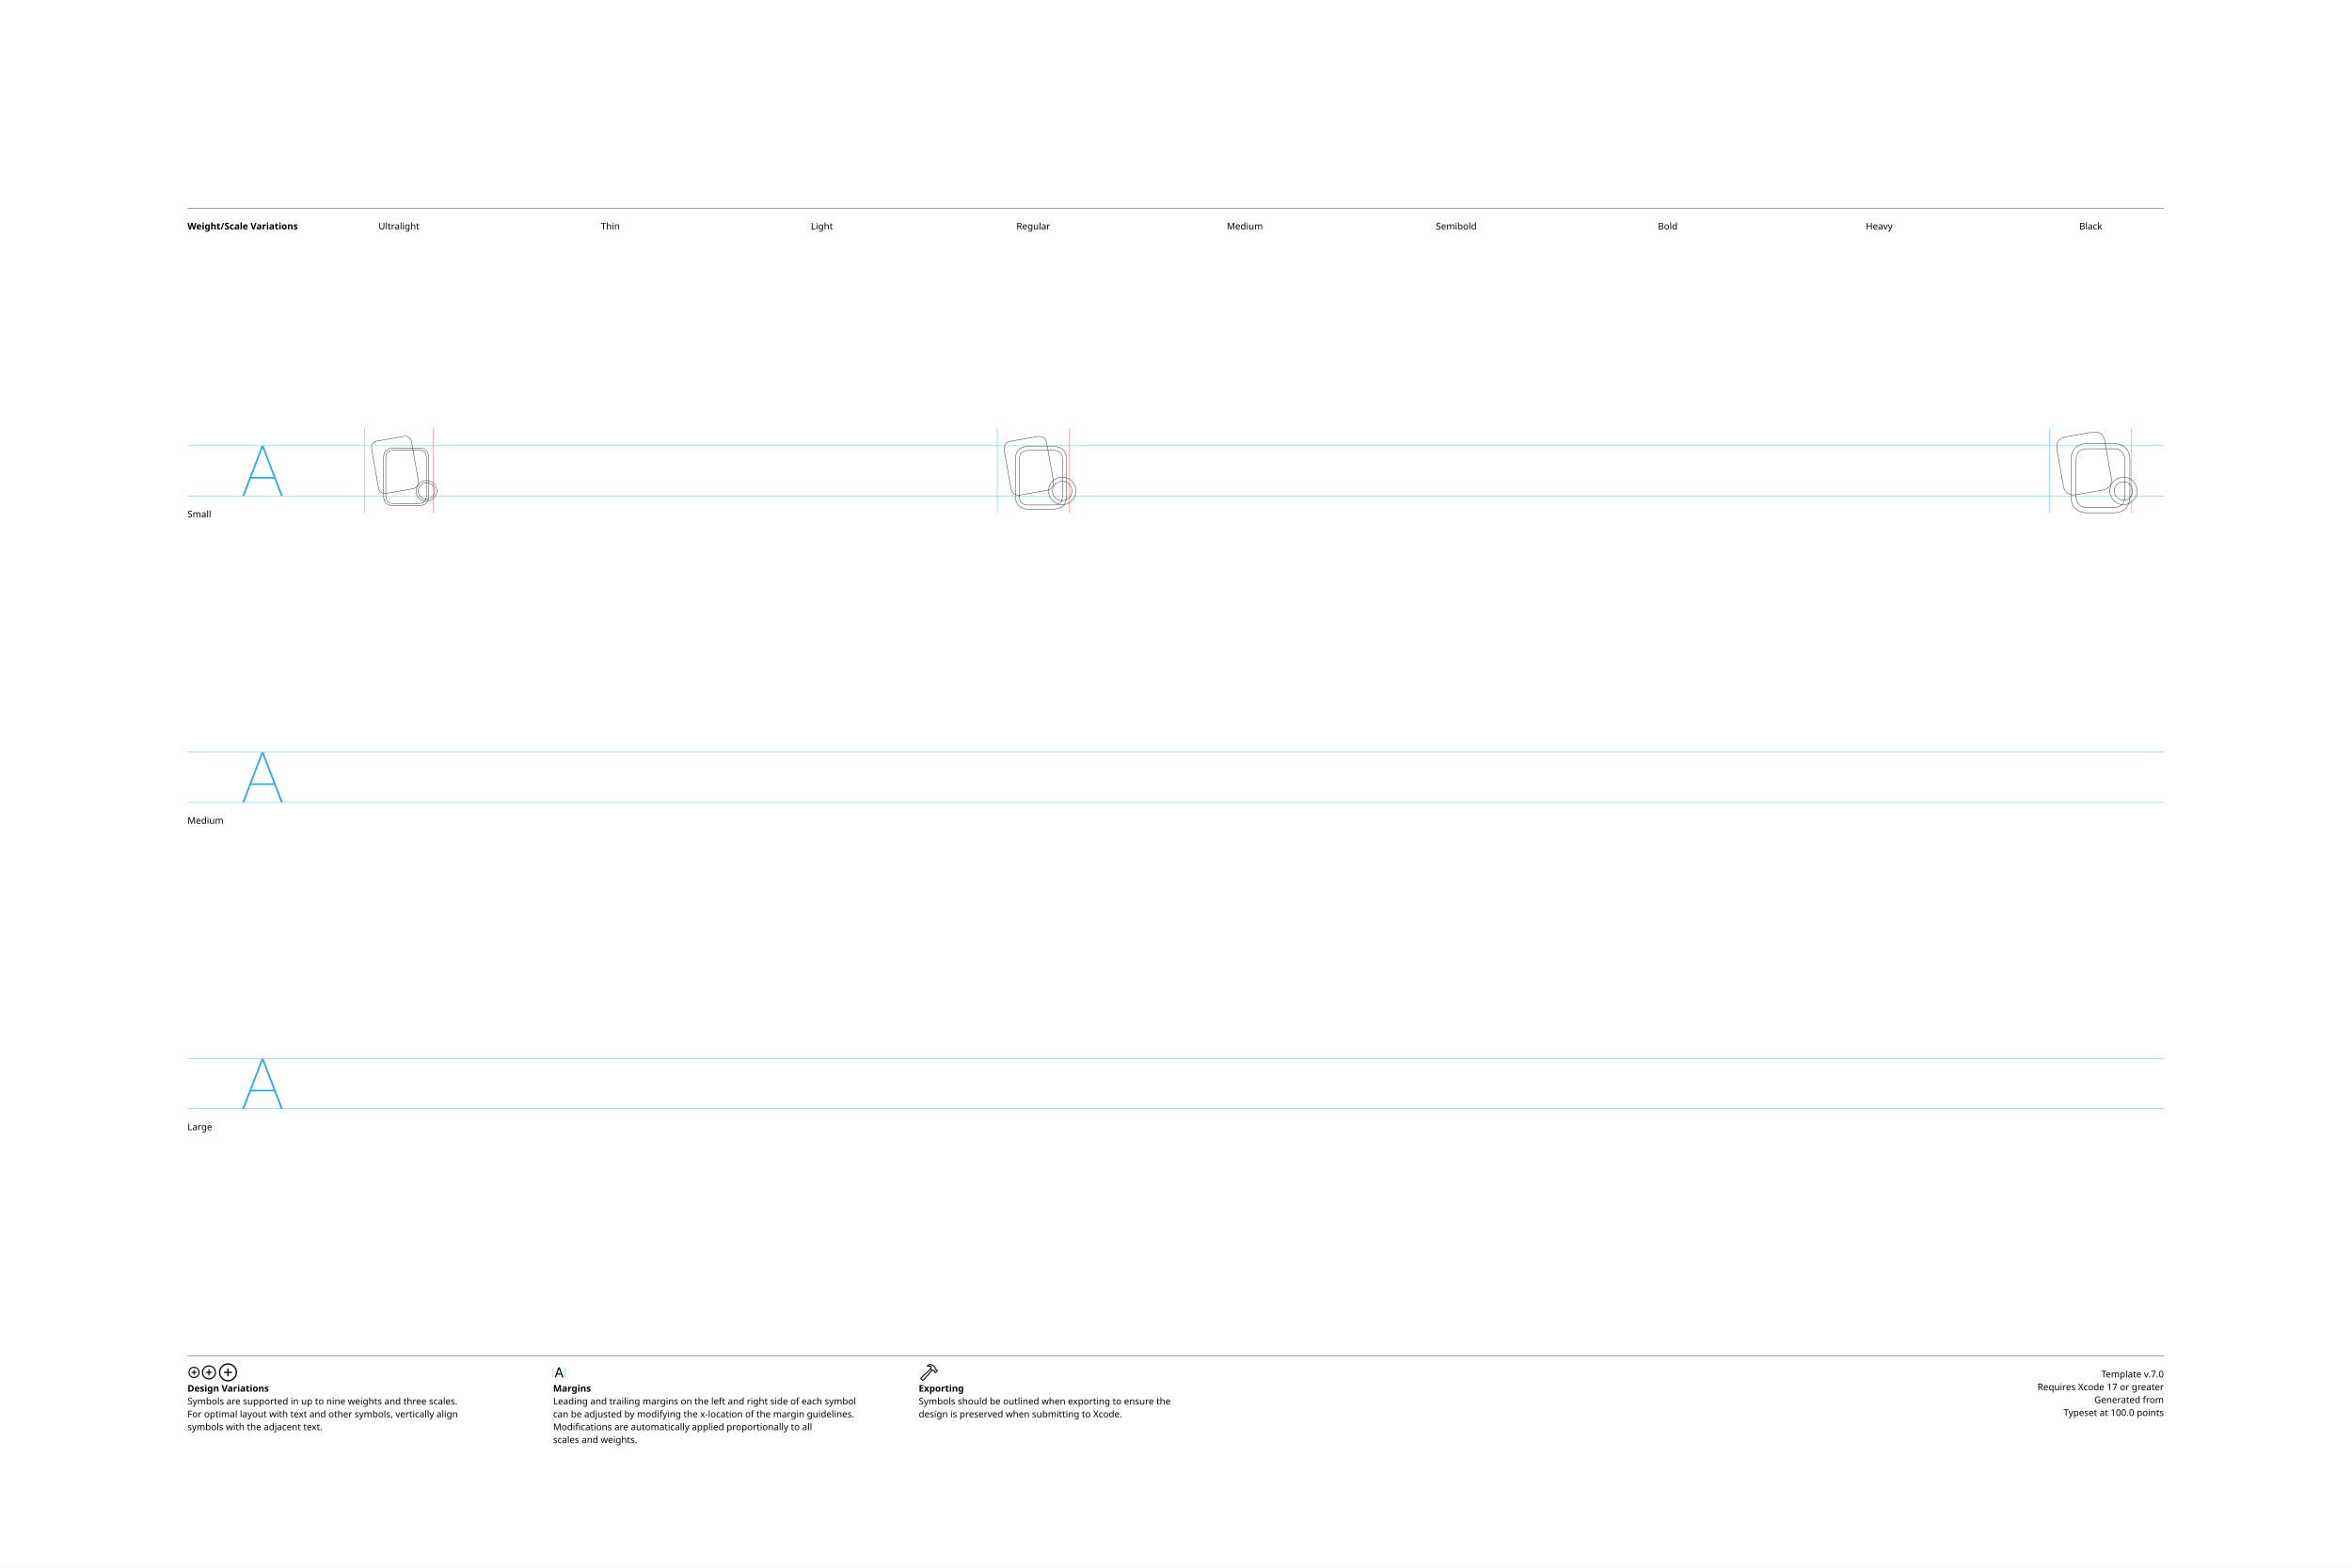
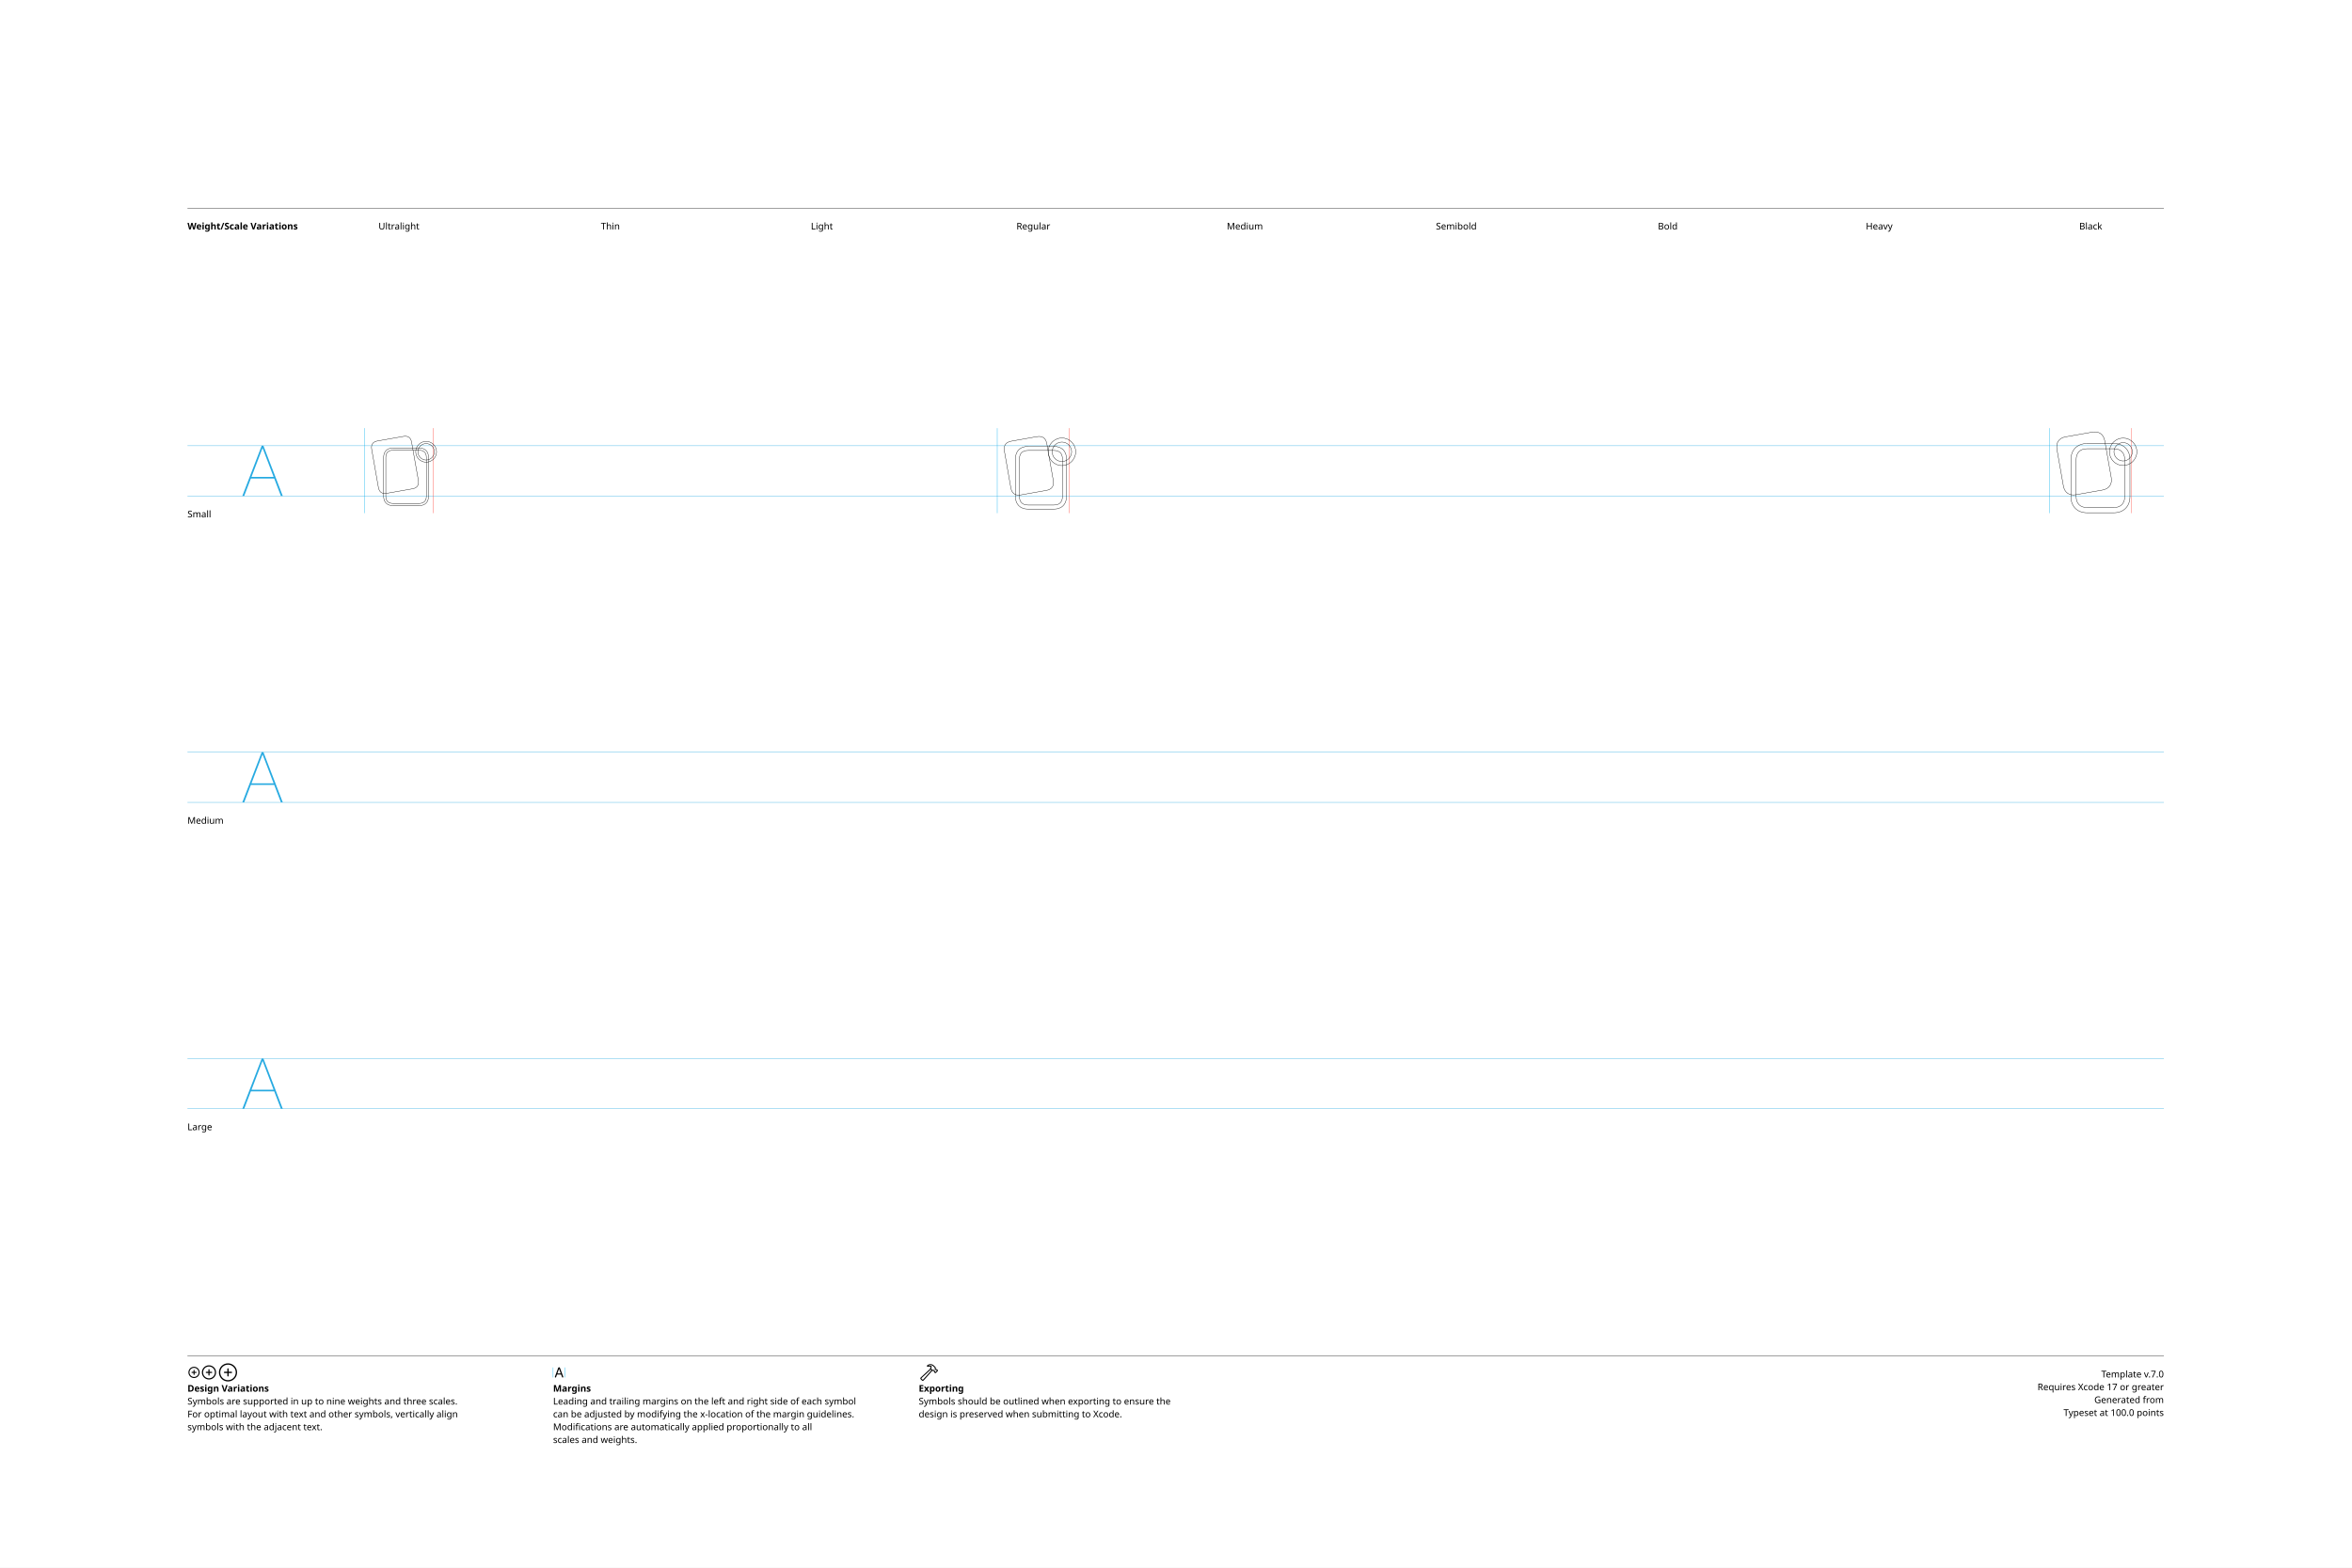
<svg xmlns="http://www.w3.org/2000/svg" version="1.1" viewBox="0 0 3300 2200">
  <style>.defaults {-sfsymbols-variable-value-mode:color;-sfsymbols-draw-reverses-motion-groups:true}

- .monochrome-0 {-sfsymbols-motion-group:1;-sfsymbols-layer-tags:-7c78c078d57daa24 1b7d2e59993ec39b rectangle.portrait.on.rectangle.portrait.angled.fill}
- .monochrome-1 {opacity:0.0;-sfsymbols-clear-behind:true;-sfsymbols-motion-group:1;-sfsymbols-layer-tags:-7c78c078d57daa24 1b7d2e59993ec39b rectangle.portrait.on.rectangle.portrait.angled.fill}
- .monochrome-2 {-sfsymbols-motion-group:1;-sfsymbols-layer-tags:-7c78c078d57daa24 1b7d2e59993ec39b rectangle.portrait.on.rectangle.portrait.angled.fill}
- .monochrome-3 {opacity:0.0;-sfsymbols-clear-behind:true;-sfsymbols-motion-group:0;-sfsymbols-layer-tags:-7c78c078d57daa24 _badge badge}
- .monochrome-4 {-sfsymbols-motion-group:0;-sfsymbols-always-pulses:true;-sfsymbols-layer-tags:-7c78c078d57daa24 _badge badge}
+ .monochrome-0 {-sfsymbols-motion-group:1;-sfsymbols-layer-tags:16c03013b7da83cd 1b7d2e59993ec39b rectangle.portrait.on.rectangle.portrait.angled.fill}
+ .monochrome-1 {opacity:0.0;-sfsymbols-clear-behind:true;-sfsymbols-motion-group:1;-sfsymbols-layer-tags:16c03013b7da83cd 1b7d2e59993ec39b rectangle.portrait.on.rectangle.portrait.angled.fill}
+ .monochrome-2 {-sfsymbols-motion-group:1;-sfsymbols-layer-tags:16c03013b7da83cd 1b7d2e59993ec39b rectangle.portrait.on.rectangle.portrait.angled.fill}
+ .monochrome-3 {opacity:0.0;-sfsymbols-clear-behind:true;-sfsymbols-motion-group:0;-sfsymbols-layer-tags:16c03013b7da83cd _badge badge}
+ .monochrome-4 {-sfsymbols-motion-group:0;-sfsymbols-always-pulses:true;-sfsymbols-layer-tags:16c03013b7da83cd _badge badge}

- .multicolor-0:tintColor {-sfsymbols-motion-group:1;-sfsymbols-layer-tags:-7c78c078d57daa24 1b7d2e59993ec39b rectangle.portrait.on.rectangle.portrait.angled.fill}
- .multicolor-1:tintColor {opacity:0.0;-sfsymbols-clear-behind:true;-sfsymbols-motion-group:1;-sfsymbols-layer-tags:-7c78c078d57daa24 1b7d2e59993ec39b rectangle.portrait.on.rectangle.portrait.angled.fill}
- .multicolor-2:tintColor {-sfsymbols-motion-group:1;-sfsymbols-layer-tags:-7c78c078d57daa24 1b7d2e59993ec39b rectangle.portrait.on.rectangle.portrait.angled.fill}
- .multicolor-3:tintColor {opacity:0.0;-sfsymbols-clear-behind:true;-sfsymbols-motion-group:0;-sfsymbols-layer-tags:-7c78c078d57daa24 _badge badge}
- .multicolor-4:systemRedColor {-sfsymbols-motion-group:0;-sfsymbols-always-pulses:true;-sfsymbols-layer-tags:-7c78c078d57daa24 _badge badge}
+ .multicolor-0:tintColor {-sfsymbols-motion-group:1;-sfsymbols-layer-tags:16c03013b7da83cd 1b7d2e59993ec39b rectangle.portrait.on.rectangle.portrait.angled.fill}
+ .multicolor-1:tintColor {opacity:0.0;-sfsymbols-clear-behind:true;-sfsymbols-motion-group:1;-sfsymbols-layer-tags:16c03013b7da83cd 1b7d2e59993ec39b rectangle.portrait.on.rectangle.portrait.angled.fill}
+ .multicolor-2:tintColor {-sfsymbols-motion-group:1;-sfsymbols-layer-tags:16c03013b7da83cd 1b7d2e59993ec39b rectangle.portrait.on.rectangle.portrait.angled.fill}
+ .multicolor-3:tintColor {opacity:0.0;-sfsymbols-clear-behind:true;-sfsymbols-motion-group:0;-sfsymbols-layer-tags:16c03013b7da83cd _badge badge}
+ .multicolor-4:systemRedColor {-sfsymbols-motion-group:0;-sfsymbols-always-pulses:true;-sfsymbols-layer-tags:16c03013b7da83cd _badge badge}

- .hierarchical-0:secondary {-sfsymbols-motion-group:1;-sfsymbols-layer-tags:-7c78c078d57daa24 1b7d2e59993ec39b rectangle.portrait.on.rectangle.portrait.angled.fill}
- .hierarchical-1:primary {opacity:0.0;-sfsymbols-clear-behind:true;-sfsymbols-motion-group:1;-sfsymbols-layer-tags:-7c78c078d57daa24 1b7d2e59993ec39b rectangle.portrait.on.rectangle.portrait.angled.fill}
- .hierarchical-2:secondary {-sfsymbols-motion-group:1;-sfsymbols-layer-tags:-7c78c078d57daa24 1b7d2e59993ec39b rectangle.portrait.on.rectangle.portrait.angled.fill}
- .hierarchical-3:primary {opacity:0.0;-sfsymbols-clear-behind:true;-sfsymbols-motion-group:0;-sfsymbols-layer-tags:-7c78c078d57daa24 _badge badge}
- .hierarchical-4:primary {-sfsymbols-motion-group:0;-sfsymbols-always-pulses:true;-sfsymbols-layer-tags:-7c78c078d57daa24 _badge badge}
+ .hierarchical-0:secondary {-sfsymbols-motion-group:1;-sfsymbols-layer-tags:16c03013b7da83cd 1b7d2e59993ec39b rectangle.portrait.on.rectangle.portrait.angled.fill}
+ .hierarchical-1:primary {opacity:0.0;-sfsymbols-clear-behind:true;-sfsymbols-motion-group:1;-sfsymbols-layer-tags:16c03013b7da83cd 1b7d2e59993ec39b rectangle.portrait.on.rectangle.portrait.angled.fill}
+ .hierarchical-2:secondary {-sfsymbols-motion-group:1;-sfsymbols-layer-tags:16c03013b7da83cd 1b7d2e59993ec39b rectangle.portrait.on.rectangle.portrait.angled.fill}
+ .hierarchical-3:primary {opacity:0.0;-sfsymbols-clear-behind:true;-sfsymbols-motion-group:0;-sfsymbols-layer-tags:16c03013b7da83cd _badge badge}
+ .hierarchical-4:primary {-sfsymbols-motion-group:0;-sfsymbols-always-pulses:true;-sfsymbols-layer-tags:16c03013b7da83cd _badge badge}

.SFSymbolsPreviewWireframe {fill:none;opacity:1.0;stroke:black;stroke-width:0.5}
</style>
  <g id="Notes">
    <rect height="2200" id="artboard" style="fill:white;opacity:1" width="3300" x="0" y="0" />
    <line style="fill:none;stroke:black;opacity:1;stroke-width:0.5;" x1="263" x2="3036" y1="292" y2="292" />
    <text style="stroke:none;fill:black;font-family:sans-serif;font-size:13;font-weight:bold;" transform="matrix(1 0 0 1 263 322)">Weight/Scale Variations</text>
    <text style="stroke:none;fill:black;font-family:sans-serif;font-size:13;text-anchor:middle;" transform="matrix(1 0 0 1 559.711 322)">Ultralight</text>
    <text style="stroke:none;fill:black;font-family:sans-serif;font-size:13;text-anchor:middle;" transform="matrix(1 0 0 1 856.422 322)">Thin</text>
    <text style="stroke:none;fill:black;font-family:sans-serif;font-size:13;text-anchor:middle;" transform="matrix(1 0 0 1 1153.13 322)">Light</text>
    <text style="stroke:none;fill:black;font-family:sans-serif;font-size:13;text-anchor:middle;" transform="matrix(1 0 0 1 1449.84 322)">Regular</text>
    <text style="stroke:none;fill:black;font-family:sans-serif;font-size:13;text-anchor:middle;" transform="matrix(1 0 0 1 1746.56 322)">Medium</text>
    <text style="stroke:none;fill:black;font-family:sans-serif;font-size:13;text-anchor:middle;" transform="matrix(1 0 0 1 2043.27 322)">Semibold</text>
    <text style="stroke:none;fill:black;font-family:sans-serif;font-size:13;text-anchor:middle;" transform="matrix(1 0 0 1 2339.98 322)">Bold</text>
    <text style="stroke:none;fill:black;font-family:sans-serif;font-size:13;text-anchor:middle;" transform="matrix(1 0 0 1 2636.69 322)">Heavy</text>
    <text style="stroke:none;fill:black;font-family:sans-serif;font-size:13;text-anchor:middle;" transform="matrix(1 0 0 1 2933.4 322)">Black</text>
    <line style="fill:none;stroke:black;opacity:1;stroke-width:0.5;" x1="263" x2="3036" y1="1903" y2="1903" />
    <g transform="matrix(0.2 0 0 0.2 263 1933)">
      <path d="m46.24 4.15c21.777 0 39.453-17.627 39.453-39.404s-17.676-39.404-39.453-39.404c-21.729 0-39.404 17.627-39.404 39.404s17.676 39.404 39.404 39.404Zm0-7.422c-17.676 0-31.934-14.307-31.934-31.982s14.258-31.982 31.934-31.982 31.982 14.307 31.982 31.982-14.307 31.982-31.982 31.982Zm3.613-17.773v-28.467c0-2.246-1.465-3.76-3.711-3.76-2.148 0-3.613 1.514-3.613 3.76v28.467c0 2.197 1.465 3.711 3.613 3.711 2.246 0 3.711-1.514 3.711-3.711Zm-17.822-10.596h28.418c2.197 0 3.711-1.465 3.711-3.613 0-2.197-1.514-3.711-3.711-3.711h-28.418c-2.246 0-3.76 1.514-3.76 3.711 0 2.148 1.514 3.613 3.76 3.613Z" />
    </g>
    <g transform="matrix(0.2 0 0 0.2 281.506 1933)">
      <path d="m58.545 14.551c27.49 0 49.805-22.314 49.805-49.805s-22.314-49.805-49.805-49.805-49.805 22.314-49.805 49.805 22.314 49.805 49.805 49.805Zm0-8.301c-22.949 0-41.504-18.555-41.504-41.504s18.555-41.504 41.504-41.504 41.504 18.555 41.504 41.504-18.555 41.504-41.504 41.504Zm4.053-23.096v-36.914c0-2.49-1.709-4.199-4.15-4.199-2.393 0-4.053 1.709-4.053 4.199v36.914c0 2.441 1.66 4.15 4.053 4.15 2.441 0 4.15-1.66 4.15-4.15Zm-22.559-14.404h36.963c2.441 0 4.15-1.611 4.15-4.004 0-2.441-1.709-4.15-4.15-4.15h-36.963c-2.49 0-4.15 1.709-4.15 4.15 0 2.393 1.66 4.004 4.15 4.004Z" />
    </g>
    <g transform="matrix(0.2 0 0 0.2 304.924 1933)">
      <path d="m74.853 28.32c35.107 0 63.623-28.467 63.623-63.574s-28.516-63.623-63.623-63.623-63.574 28.516-63.574 63.623 28.467 63.574 63.574 63.574Zm0-9.082c-30.127 0-54.492-24.365-54.492-54.492s24.365-54.492 54.492-54.492 54.492 24.365 54.492 54.492-24.365 54.492-54.492 54.492Zm4.443-30.322v-48.486c0-2.734-1.855-4.639-4.541-4.639-2.588 0-4.443 1.904-4.443 4.639v48.486c0 2.686 1.855 4.59 4.443 4.59 2.686 0 4.541-1.855 4.541-4.59Zm-28.711-19.775h48.486c2.686 0 4.59-1.807 4.59-4.395 0-2.734-1.855-4.59-4.59-4.59h-48.486c-2.734 0-4.59 1.855-4.59 4.59 0 2.588 1.855 4.395 4.59 4.395Z" />
    </g>
    <text style="stroke:none;fill:black;font-family:sans-serif;font-size:13;font-weight:bold;" transform="matrix(1 0 0 1 263 1953)">Design Variations</text>
    <text style="stroke:none;fill:black;font-family:sans-serif;font-size:13;" transform="matrix(1 0 0 1 263 1971)">Symbols are supported in up to nine weights and three scales.</text>
    <text style="stroke:none;fill:black;font-family:sans-serif;font-size:13;" transform="matrix(1 0 0 1 263 1989)">For optimal layout with text and other symbols, vertically align</text>
    <text style="stroke:none;fill:black;font-family:sans-serif;font-size:13;" transform="matrix(1 0 0 1 263 2007)">symbols with the adjacent text.</text>
    <line style="fill:none;stroke:#00AEEF;stroke-width:0.5;opacity:1.0;" x1="776" x2="776" y1="1919" y2="1933" />
    <g transform="matrix(0.2 0 0 0.2 776 1933)">
      <path d="m16.553 0.781c2.588 0 3.857-0.977 4.785-3.711l20.557-57.52h0.244l20.605 57.52c0.928 2.734 2.197 3.711 4.736 3.711 2.588 0 4.248-1.562 4.248-4.004 0-0.83-0.146-1.611-0.537-2.637l-22.9-60.986c-1.123-2.979-3.125-4.492-6.25-4.492-3.027 0-5.078 1.465-6.152 4.443l-22.9 61.084c-0.391 1.025-0.537 1.807-0.537 2.637 0 2.441 1.562 3.955 4.102 3.955Zm10.205-20.947h30.664c2.002 0 3.662-1.66 3.662-3.662 0-2.051-1.66-3.662-3.662-3.662h-30.664c-2.002 0-3.662 1.611-3.662 3.662 0 2.002 1.66 3.662 3.662 3.662Z" />
    </g>
    <line style="fill:none;stroke:#00AEEF;stroke-width:0.5;opacity:1.0;" x1="792.836" x2="792.836" y1="1919" y2="1933" />
    <text style="stroke:none;fill:black;font-family:sans-serif;font-size:13;font-weight:bold;" transform="matrix(1 0 0 1 776 1953)">Margins</text>
    <text style="stroke:none;fill:black;font-family:sans-serif;font-size:13;" transform="matrix(1 0 0 1 776 1971)">Leading and trailing margins on the left and right side of each symbol</text>
    <text style="stroke:none;fill:black;font-family:sans-serif;font-size:13;" transform="matrix(1 0 0 1 776 1989)">can be adjusted by modifying the x-location of the margin guidelines.</text>
    <text style="stroke:none;fill:black;font-family:sans-serif;font-size:13;" transform="matrix(1 0 0 1 776 2007)">Modifications are automatically applied proportionally to all</text>
    <text style="stroke:none;fill:black;font-family:sans-serif;font-size:13;" transform="matrix(1 0 0 1 776 2025)">scales and weights.</text>
    <g transform="matrix(0.2 0 0 0.2 1289 1933)">
      <path d="m14.209 13.135 7.861 7.861c4.297 4.395 9.326 4.102 13.867-1.025l60.693-68.213-4.883-4.883-60.254 67.676c-1.807 1.953-3.467 2.441-5.811 0.098l-5.176-5.127c-2.295-2.295-1.807-3.955 0.195-5.811l67.481-62.158-4.883-4.834-68.066 62.598c-4.98 4.59-5.322 9.473-1.025 13.818Zm44.873-97.461c-2.051 2.002-2.246 4.883-1.074 6.787 1.123 1.807 3.467 3.027 6.592 2.246 5.859-1.66 12.598-2.393 18.896 0.928l-2.686 7.129c-1.611 4.004-0.732 6.885 1.709 9.424l10.254 10.303c2.344 2.393 4.541 2.441 7.08 1.953l4.443-0.732 2.588 2.539-0.195 2.246c-0.098 2.295 0.537 4.297 2.783 6.494l3.369 3.32c2.295 2.295 5.518 2.49 7.812 0.195l12.988-13.037c2.295-2.344 2.148-5.371-0.195-7.666l-3.418-3.418c-2.197-2.197-4.053-3.027-6.348-2.881l-2.344 0.244-2.441-2.441 1.025-4.688c0.635-2.734-0.244-4.98-2.881-7.617l-11.279-11.182c-12.94-12.842-35.596-11.035-46.68-0.146Zm7.08 2.051c8.789-6.396 25.977-5.664 33.691 1.953l12.305 12.207c1.025 1.025 1.221 1.807 0.928 3.32l-1.465 6.641 6.738 6.689 4.395-0.244c1.123-0.049 1.514 0.049 2.344 0.879l2.539 2.49-10.84 10.84-2.49-2.49c-0.83-0.879-0.977-1.221-0.928-2.393l0.293-4.346-6.689-6.738-6.836 1.172c-1.416 0.293-2.051 0.195-3.174-0.879l-8.936-8.887c-1.074-1.025-1.172-1.709-0.488-3.369l4.59-11.475c-6.104-6.348-17.041-7.52-25.586-4.59-0.684 0.244-0.928-0.391-0.391-0.781Z" />
    </g>
    <text style="stroke:none;fill:black;font-family:sans-serif;font-size:13;font-weight:bold;" transform="matrix(1 0 0 1 1289 1953)">Exporting</text>
    <text style="stroke:none;fill:black;font-family:sans-serif;font-size:13;" transform="matrix(1 0 0 1 1289 1971)">Symbols should be outlined when exporting to ensure the</text>
    <text style="stroke:none;fill:black;font-family:sans-serif;font-size:13;" transform="matrix(1 0 0 1 1289 1989)">design is preserved when submitting to Xcode.</text>
    <text id="template-version" style="stroke:none;fill:black;font-family:sans-serif;font-size:13;text-anchor:end;" transform="matrix(1 0 0 1 3036 1933)">Template v.7.0</text>
    <text style="stroke:none;fill:black;font-family:sans-serif;font-size:13;text-anchor:end;" transform="matrix(1 0 0 1 3036 1951)">Requires Xcode 17 or greater</text>
    <text id="descriptive-name" style="stroke:none;fill:black;font-family:sans-serif;font-size:13;text-anchor:end;" transform="matrix(1 0 0 1 3036 1969)">Generated from </text>
    <text style="stroke:none;fill:black;font-family:sans-serif;font-size:13;text-anchor:end;" transform="matrix(1 0 0 1 3036 1987)">Typeset at 100.0 points</text>
    <text style="stroke:none;fill:black;font-family:sans-serif;font-size:13;" transform="matrix(1 0 0 1 263 726)">Small</text>
    <text style="stroke:none;fill:black;font-family:sans-serif;font-size:13;" transform="matrix(1 0 0 1 263 1156)">Medium</text>
    <text style="stroke:none;fill:black;font-family:sans-serif;font-size:13;" transform="matrix(1 0 0 1 263 1586)">Large</text>
  </g>
  <g id="Guides">
    <g id="H-reference" style="fill:#27AAE1;stroke:none;" transform="matrix(1 0 0 1 339 696)">
      <path d="M0.994 0L3.638 0L29.328-67.132L30.03-67.132L30.03-70.459L28.123-70.459ZM11.688-24.48L46.981-24.48L46.231-26.729L12.438-26.729ZM55.12 0L57.764 0L30.638-70.459L29.433-70.459L29.433-67.132Z" />
    </g>
    <line id="Baseline-S" style="fill:none;stroke:#27AAE1;opacity:1;stroke-width:0.5;" x1="263" x2="3036" y1="696" y2="696" />
    <line id="Capline-S" style="fill:none;stroke:#27AAE1;opacity:1;stroke-width:0.5;" x1="263" x2="3036" y1="625.541" y2="625.541" />
    <g id="H-reference" style="fill:#27AAE1;stroke:none;" transform="matrix(1 0 0 1 339 1126)">
      <path d="M0.994 0L3.638 0L29.328-67.132L30.03-67.132L30.03-70.459L28.123-70.459ZM11.688-24.48L46.981-24.48L46.231-26.729L12.438-26.729ZM55.12 0L57.764 0L30.638-70.459L29.433-70.459L29.433-67.132Z" />
    </g>
    <line id="Baseline-M" style="fill:none;stroke:#27AAE1;opacity:1;stroke-width:0.5;" x1="263" x2="3036" y1="1126" y2="1126" />
    <line id="Capline-M" style="fill:none;stroke:#27AAE1;opacity:1;stroke-width:0.5;" x1="263" x2="3036" y1="1055.54" y2="1055.54" />
    <g id="H-reference" style="fill:#27AAE1;stroke:none;" transform="matrix(1 0 0 1 339 1556)">
      <path d="M0.994 0L3.638 0L29.328-67.132L30.03-67.132L30.03-70.459L28.123-70.459ZM11.688-24.48L46.981-24.48L46.231-26.729L12.438-26.729ZM55.12 0L57.764 0L30.638-70.459L29.433-70.459L29.433-67.132Z" />
    </g>
    <line id="Baseline-L" style="fill:none;stroke:#27AAE1;opacity:1;stroke-width:0.5;" x1="263" x2="3036" y1="1556" y2="1556" />
    <line id="Capline-L" style="fill:none;stroke:#27AAE1;opacity:1;stroke-width:0.5;" x1="263" x2="3036" y1="1485.54" y2="1485.54" />
    <line id="right-margin-Black-S" style="fill:none;stroke:#FF3B30;stroke-width:0.5;opacity:1.0;" x1="2990.9" x2="2990.9" y1="600.785" y2="720.121" />
    <line id="left-margin-Black-S" style="fill:none;stroke:#00AEEF;stroke-width:0.5;opacity:1.0;" x1="2875.9" x2="2875.9" y1="600.785" y2="720.121" />
    <line id="right-margin-Regular-S" style="fill:none;stroke:#FF3B30;stroke-width:0.5;opacity:1.0;" x1="1500.5" x2="1500.5" y1="600.785" y2="720.121" />
    <line id="left-margin-Regular-S" style="fill:none;stroke:#00AEEF;stroke-width:0.5;opacity:1.0;" x1="1399.19" x2="1399.19" y1="600.785" y2="720.121" />
    <line id="right-margin-Ultralight-S" style="fill:none;stroke:#FF3B30;stroke-width:0.5;opacity:1.0;" x1="607.964" x2="607.964" y1="600.785" y2="720.121" />
    <line id="left-margin-Ultralight-S" style="fill:none;stroke:#00AEEF;stroke-width:0.5;opacity:1.0;" x1="511.459" x2="511.459" y1="600.785" y2="720.121" />
  </g>
  <g id="Symbols">
    <g id="Black-S" transform="matrix(1 0 0 1 2875.9 696)">
      <path class="monochrome-0 multicolor-0:tintColor hierarchical-0:secondary SFSymbolsPreviewWireframe" d="M77.246-77.197C75.586-86.621 68.994-91.211 59.57-89.551L22.461-83.008C13.037-81.348 8.447-74.805 10.107-65.381L19.141-14.111C20.801-4.688 27.393-0.098 36.816-1.758L73.926-8.301C83.35-9.961 87.939-16.504 86.279-25.928Z" />
      <path class="monochrome-1 multicolor-1:tintColor hierarchical-1:primary SFSymbolsPreviewWireframe" d="M112.549-51.025C112.549-64.648 103.613-73.584 89.99-73.584L52.295-73.584C38.672-73.584 29.736-64.648 29.736-51.025L29.736 1.025C29.736 14.648 38.672 23.584 52.295 23.584L89.99 23.584C103.613 23.584 112.549 14.648 112.549 1.025Z" />
      <path class="monochrome-2 multicolor-2:tintColor hierarchical-2:secondary SFSymbolsPreviewWireframe" d="M105.225-51.025C105.225-60.596 99.561-66.26 89.99-66.26L52.295-66.26C42.725-66.26 37.06-60.596 37.06-51.025L37.06 1.025C37.06 10.596 42.725 16.26 52.295 16.26L89.99 16.26C99.561 16.26 105.225 10.596 105.225 1.025Z" />
-       <path class="monochrome-3 multicolor-3:tintColor hierarchical-3:primary SFSymbolsPreviewWireframe" d="M103.5 12.192C114.046 12.192 122.738 3.501 122.738-7.046C122.738-17.593 114.046-26.284 103.5-26.284C92.953-26.284 84.262-17.593 84.262-7.046C84.262 3.501 92.953 12.192 103.5 12.192Z" />
-       <path class="monochrome-4 multicolor-4:systemRedColor hierarchical-4:primary SFSymbolsPreviewWireframe" d="M103.5 5.845C110.531 5.845 116.39-0.015 116.39-7.046C116.39-14.077 110.531-19.936 103.5-19.936C96.469-19.936 90.609-14.077 90.609-7.046C90.609-0.015 96.469 5.845 103.5 5.845Z" />
+       <path class="monochrome-3 multicolor-3:tintColor hierarchical-3:primary SFSymbolsPreviewWireframe" d="M103.01-42.759C113.556-42.759 122.248-51.45 122.248-61.997C122.248-72.544 113.556-81.235 103.01-81.235C92.463-81.235 83.772-72.544 83.772-61.997C83.772-51.45 92.463-42.759 103.01-42.759Z" />
+       <path class="monochrome-4 multicolor-4:systemRedColor hierarchical-4:primary SFSymbolsPreviewWireframe" d="M103.01-49.106C110.041-49.106 115.9-54.966 115.9-61.997C115.9-69.028 110.041-74.888 103.01-74.888C95.979-74.888 90.119-69.028 90.119-61.997C90.119-54.966 95.979-49.106 103.01-49.106Z" />
    </g>
    <g id="Regular-S" transform="matrix(1 0 0 1 1399.19 696)">
      <path class="monochrome-0 multicolor-0:tintColor hierarchical-0:secondary SFSymbolsPreviewWireframe" d="M69.629-73.096C68.164-81.299 63.428-84.619 55.371-83.203L20.02-76.953C11.963-75.586 8.643-70.801 10.107-62.598L19.043-11.621C20.508-3.467 25.244-0.098 33.301-1.514L68.652-7.764C76.709-9.131 80.029-13.965 78.564-22.119Z" />
      <path class="monochrome-1 multicolor-1:tintColor hierarchical-1:primary SFSymbolsPreviewWireframe" d="M97.266-51.416C97.266-62.891 90.674-69.58 79.297-69.58L43.408-69.58C31.982-69.58 25.439-62.891 25.439-51.416L25.439 0.293C25.439 11.719 32.031 18.457 43.408 18.457L79.297 18.457C90.674 18.457 97.266 11.719 97.266 0.293Z" />
      <path class="monochrome-2 multicolor-2:tintColor hierarchical-2:secondary SFSymbolsPreviewWireframe" d="M91.553-51.416C91.553-59.766 87.5-63.867 79.297-63.867L43.408-63.867C35.205-63.867 31.104-59.766 31.104-51.416L31.104 0.293C31.104 8.594 35.205 12.744 43.408 12.744L79.297 12.744C87.5 12.744 91.553 8.594 91.553 0.293Z" />
-       <path class="monochrome-3 multicolor-3:tintColor hierarchical-3:primary SFSymbolsPreviewWireframe" d="M91.179 12.315C101.775 12.315 110.515 3.574 110.515-7.022C110.515-17.666 101.775-26.406 91.179-26.406C80.535-26.406 71.843-17.666 71.843-7.022C71.843 3.574 80.535 12.315 91.179 12.315Z" />
-       <path class="monochrome-4 multicolor-4:systemRedColor hierarchical-4:primary SFSymbolsPreviewWireframe" d="M91.179 6.602C98.65 6.602 104.802 0.449 104.802-7.022C104.802-14.541 98.65-20.693 91.179-20.693C83.66-20.693 77.507-14.541 77.507-7.022C77.507 0.449 83.66 6.602 91.179 6.602Z" />
+       <path class="monochrome-3 multicolor-3:tintColor hierarchical-3:primary SFSymbolsPreviewWireframe" d="M90.748-42.637C101.343-42.637 110.083-51.377 110.083-61.973C110.083-72.617 101.343-81.357 90.748-81.357C80.103-81.357 71.412-72.617 71.412-61.973C71.412-51.377 80.103-42.637 90.748-42.637Z" />
+       <path class="monochrome-4 multicolor-4:systemRedColor hierarchical-4:primary SFSymbolsPreviewWireframe" d="M90.748-48.349C98.218-48.349 104.371-54.502 104.371-61.973C104.371-69.492 98.218-75.644 90.748-75.644C83.228-75.644 77.076-69.492 77.076-61.973C77.076-54.502 83.228-48.349 90.748-48.349Z" />
    </g>
    <g id="Ultralight-S" transform="matrix(1 0 0 1 511.459 696)">
      <path class="monochrome-0 multicolor-0:tintColor hierarchical-0:secondary SFSymbolsPreviewWireframe" d="M66.041-75.457C64.895-81.889 60.93-84.71 54.508-83.566L18.112-77.18C11.69-76.04 8.87-72.072 10.017-65.595L19.497-11.803C20.644-5.374 24.745-2.55 31.076-3.693L67.426-10.08C73.803-11.22 76.669-15.236 75.567-21.665Z" />
      <path class="monochrome-1 multicolor-1:tintColor hierarchical-1:primary SFSymbolsPreviewWireframe" d="M89.773-54.141C89.773-62.391 84.952-67.219 76.754-67.219L39.821-67.219C31.619-67.219 26.802-62.391 26.802-54.141L26.802 0.475C26.802 8.767 31.713 13.553 39.821 13.553L76.754 13.553C84.861 13.553 89.773 8.767 89.773 0.475Z" />
      <path class="monochrome-2 multicolor-2:tintColor hierarchical-2:secondary SFSymbolsPreviewWireframe" d="M86.739-54.141C86.739-60.674 83.277-64.14 76.754-64.14L39.821-64.14C33.298-64.14 29.832-60.674 29.832-54.141L29.832 0.475C29.832 7.004 33.389 10.474 39.821 10.474L76.754 10.474C83.186 10.474 86.739 7.004 86.739 0.475Z" />
-       <path class="monochrome-3 multicolor-3:tintColor hierarchical-3:primary SFSymbolsPreviewWireframe" d="M86.855 7.546C94.862 7.546 101.468 0.94 101.468-7.021C101.468-15.032 94.862-21.638 86.855-21.638C78.844-21.638 72.241-15.032 72.241-7.021C72.241 0.94 78.844 7.546 86.855 7.546Z" />
-       <path class="monochrome-4 multicolor-4:systemRedColor hierarchical-4:primary SFSymbolsPreviewWireframe" d="M86.855 4.513C93.144 4.513 98.389-0.731 98.389-7.021C98.389-13.36 93.144-18.559 86.855-18.559C80.516-18.559 75.317-13.36 75.317-7.021C75.317-0.731 80.516 4.513 86.855 4.513Z" />
+       <path class="monochrome-3 multicolor-3:tintColor hierarchical-3:primary SFSymbolsPreviewWireframe" d="M86.443-47.405C94.451-47.405 101.057-54.011 101.057-61.972C101.057-69.983 94.451-76.589 86.443-76.589C78.433-76.589 71.83-69.983 71.83-61.972C71.83-54.011 78.433-47.405 86.443-47.405Z" />
+       <path class="monochrome-4 multicolor-4:systemRedColor hierarchical-4:primary SFSymbolsPreviewWireframe" d="M86.443-50.438C92.733-50.438 97.978-55.682 97.978-61.972C97.978-68.311 92.733-73.51 86.443-73.51C80.104-73.51 74.906-68.311 74.906-61.972C74.906-55.682 80.104-50.438 86.443-50.438Z" />
    </g>
  </g>
</svg>
